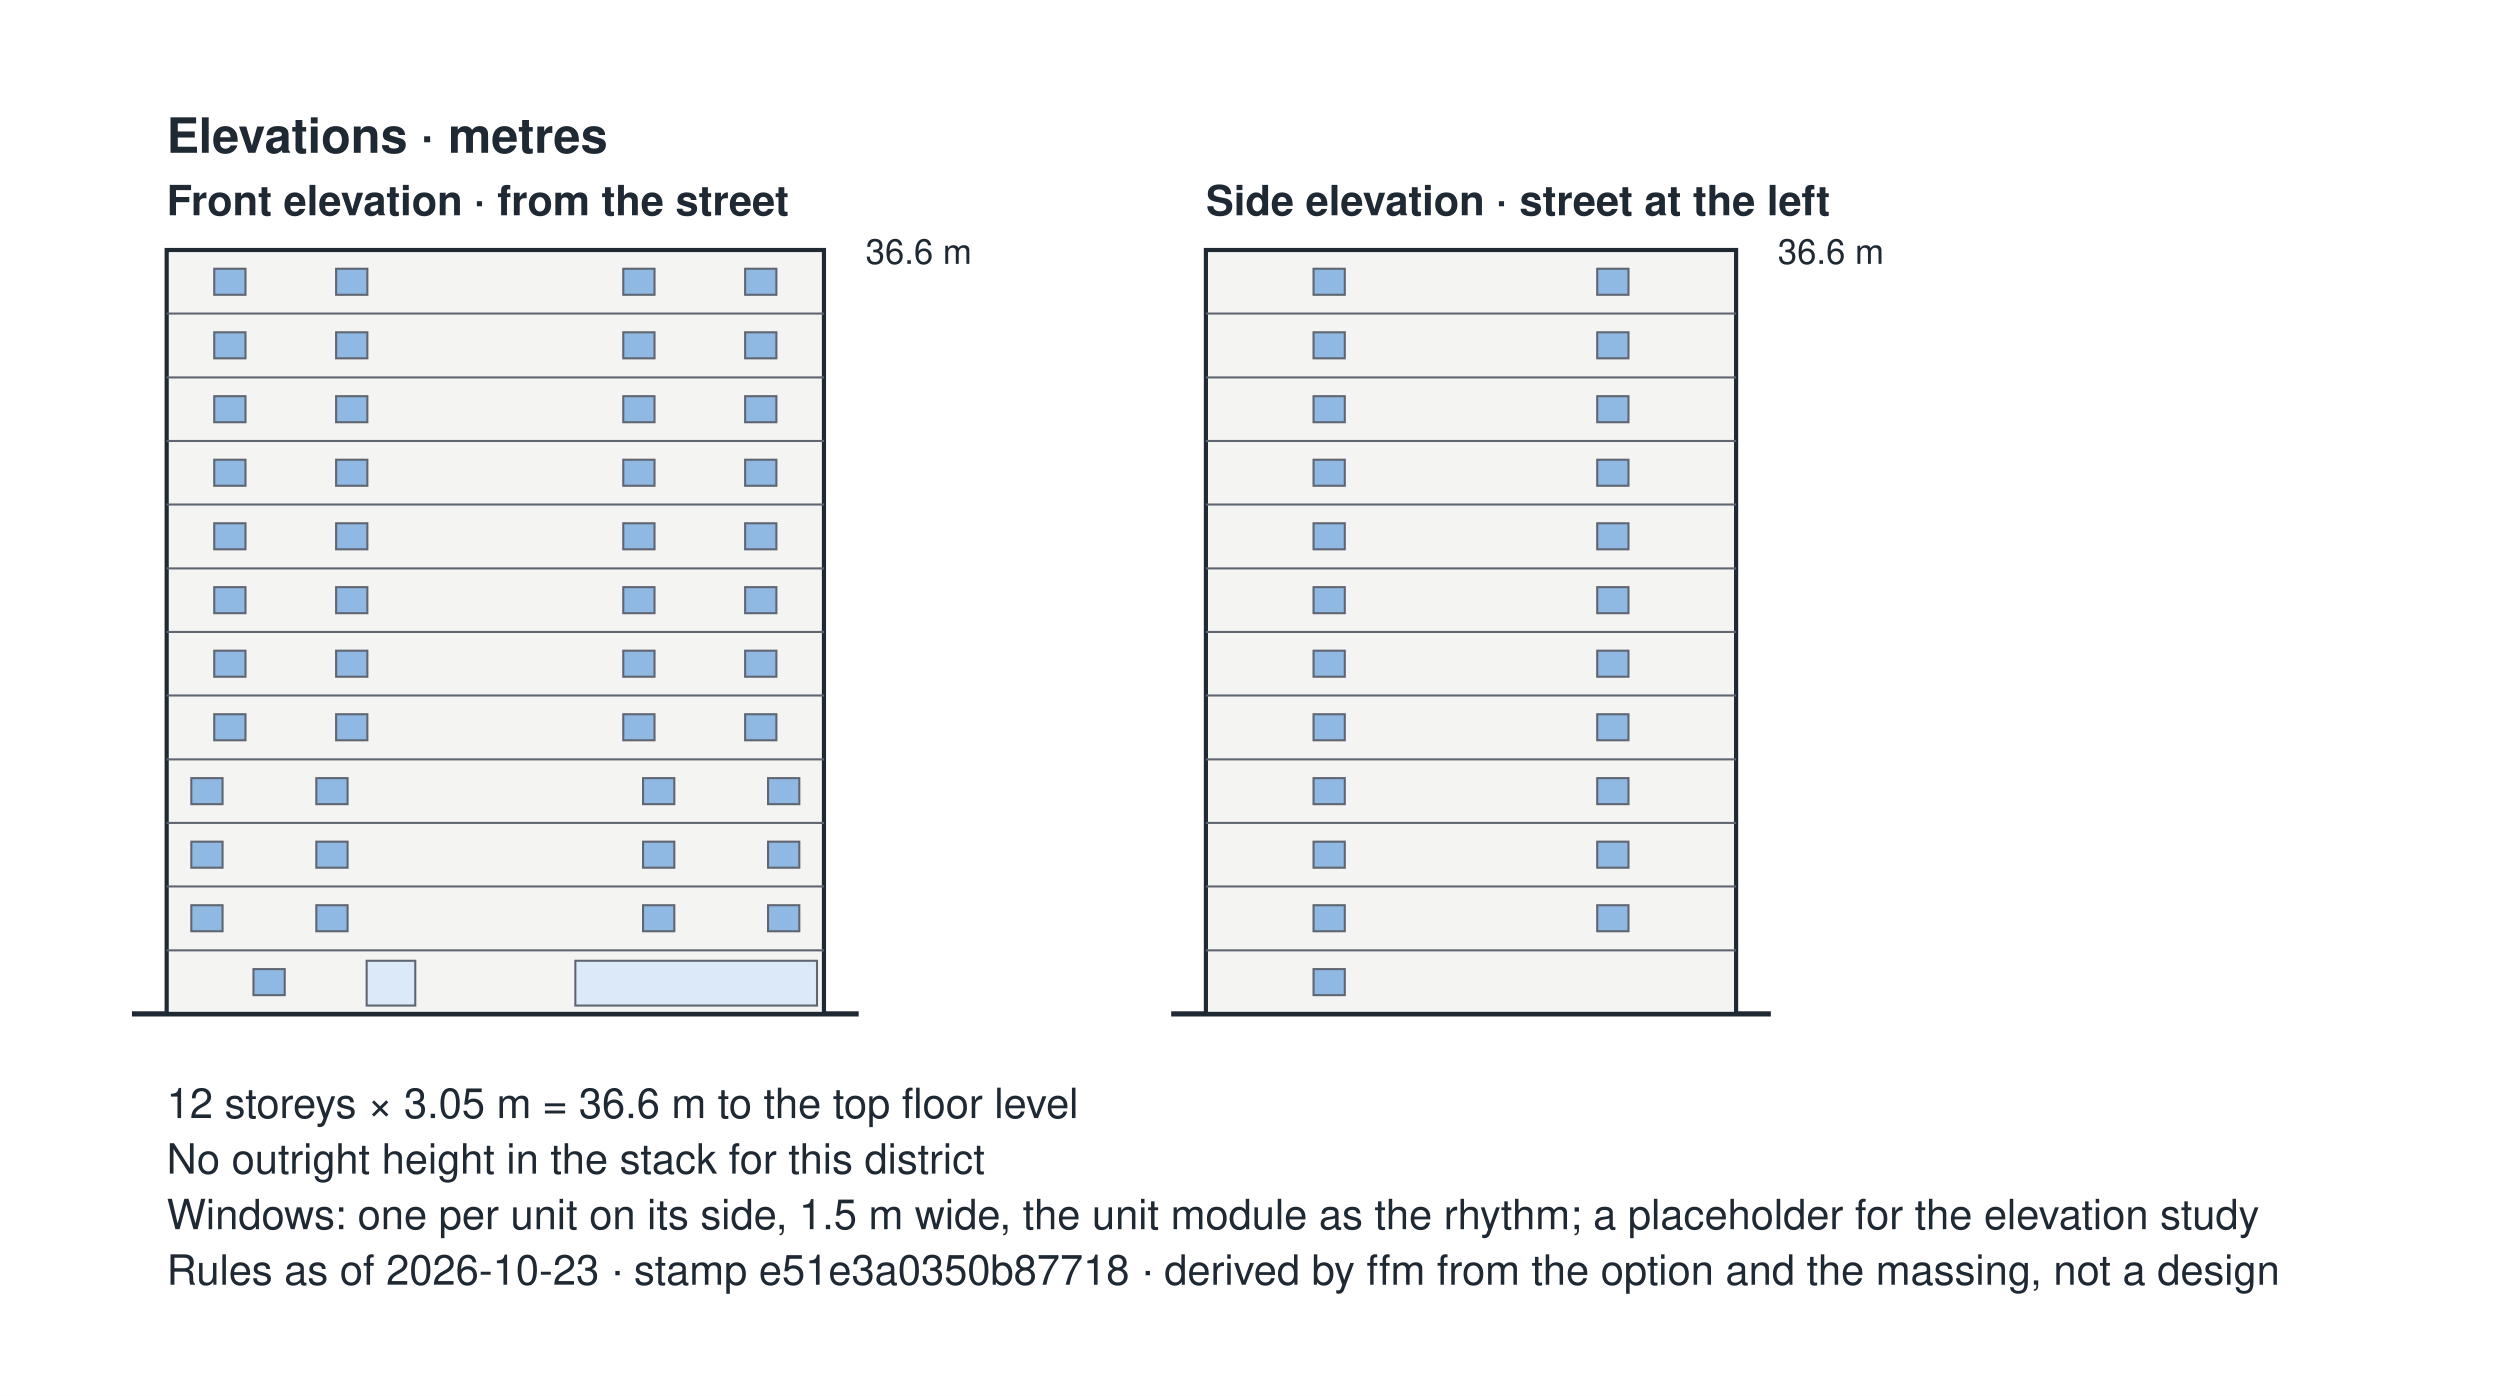
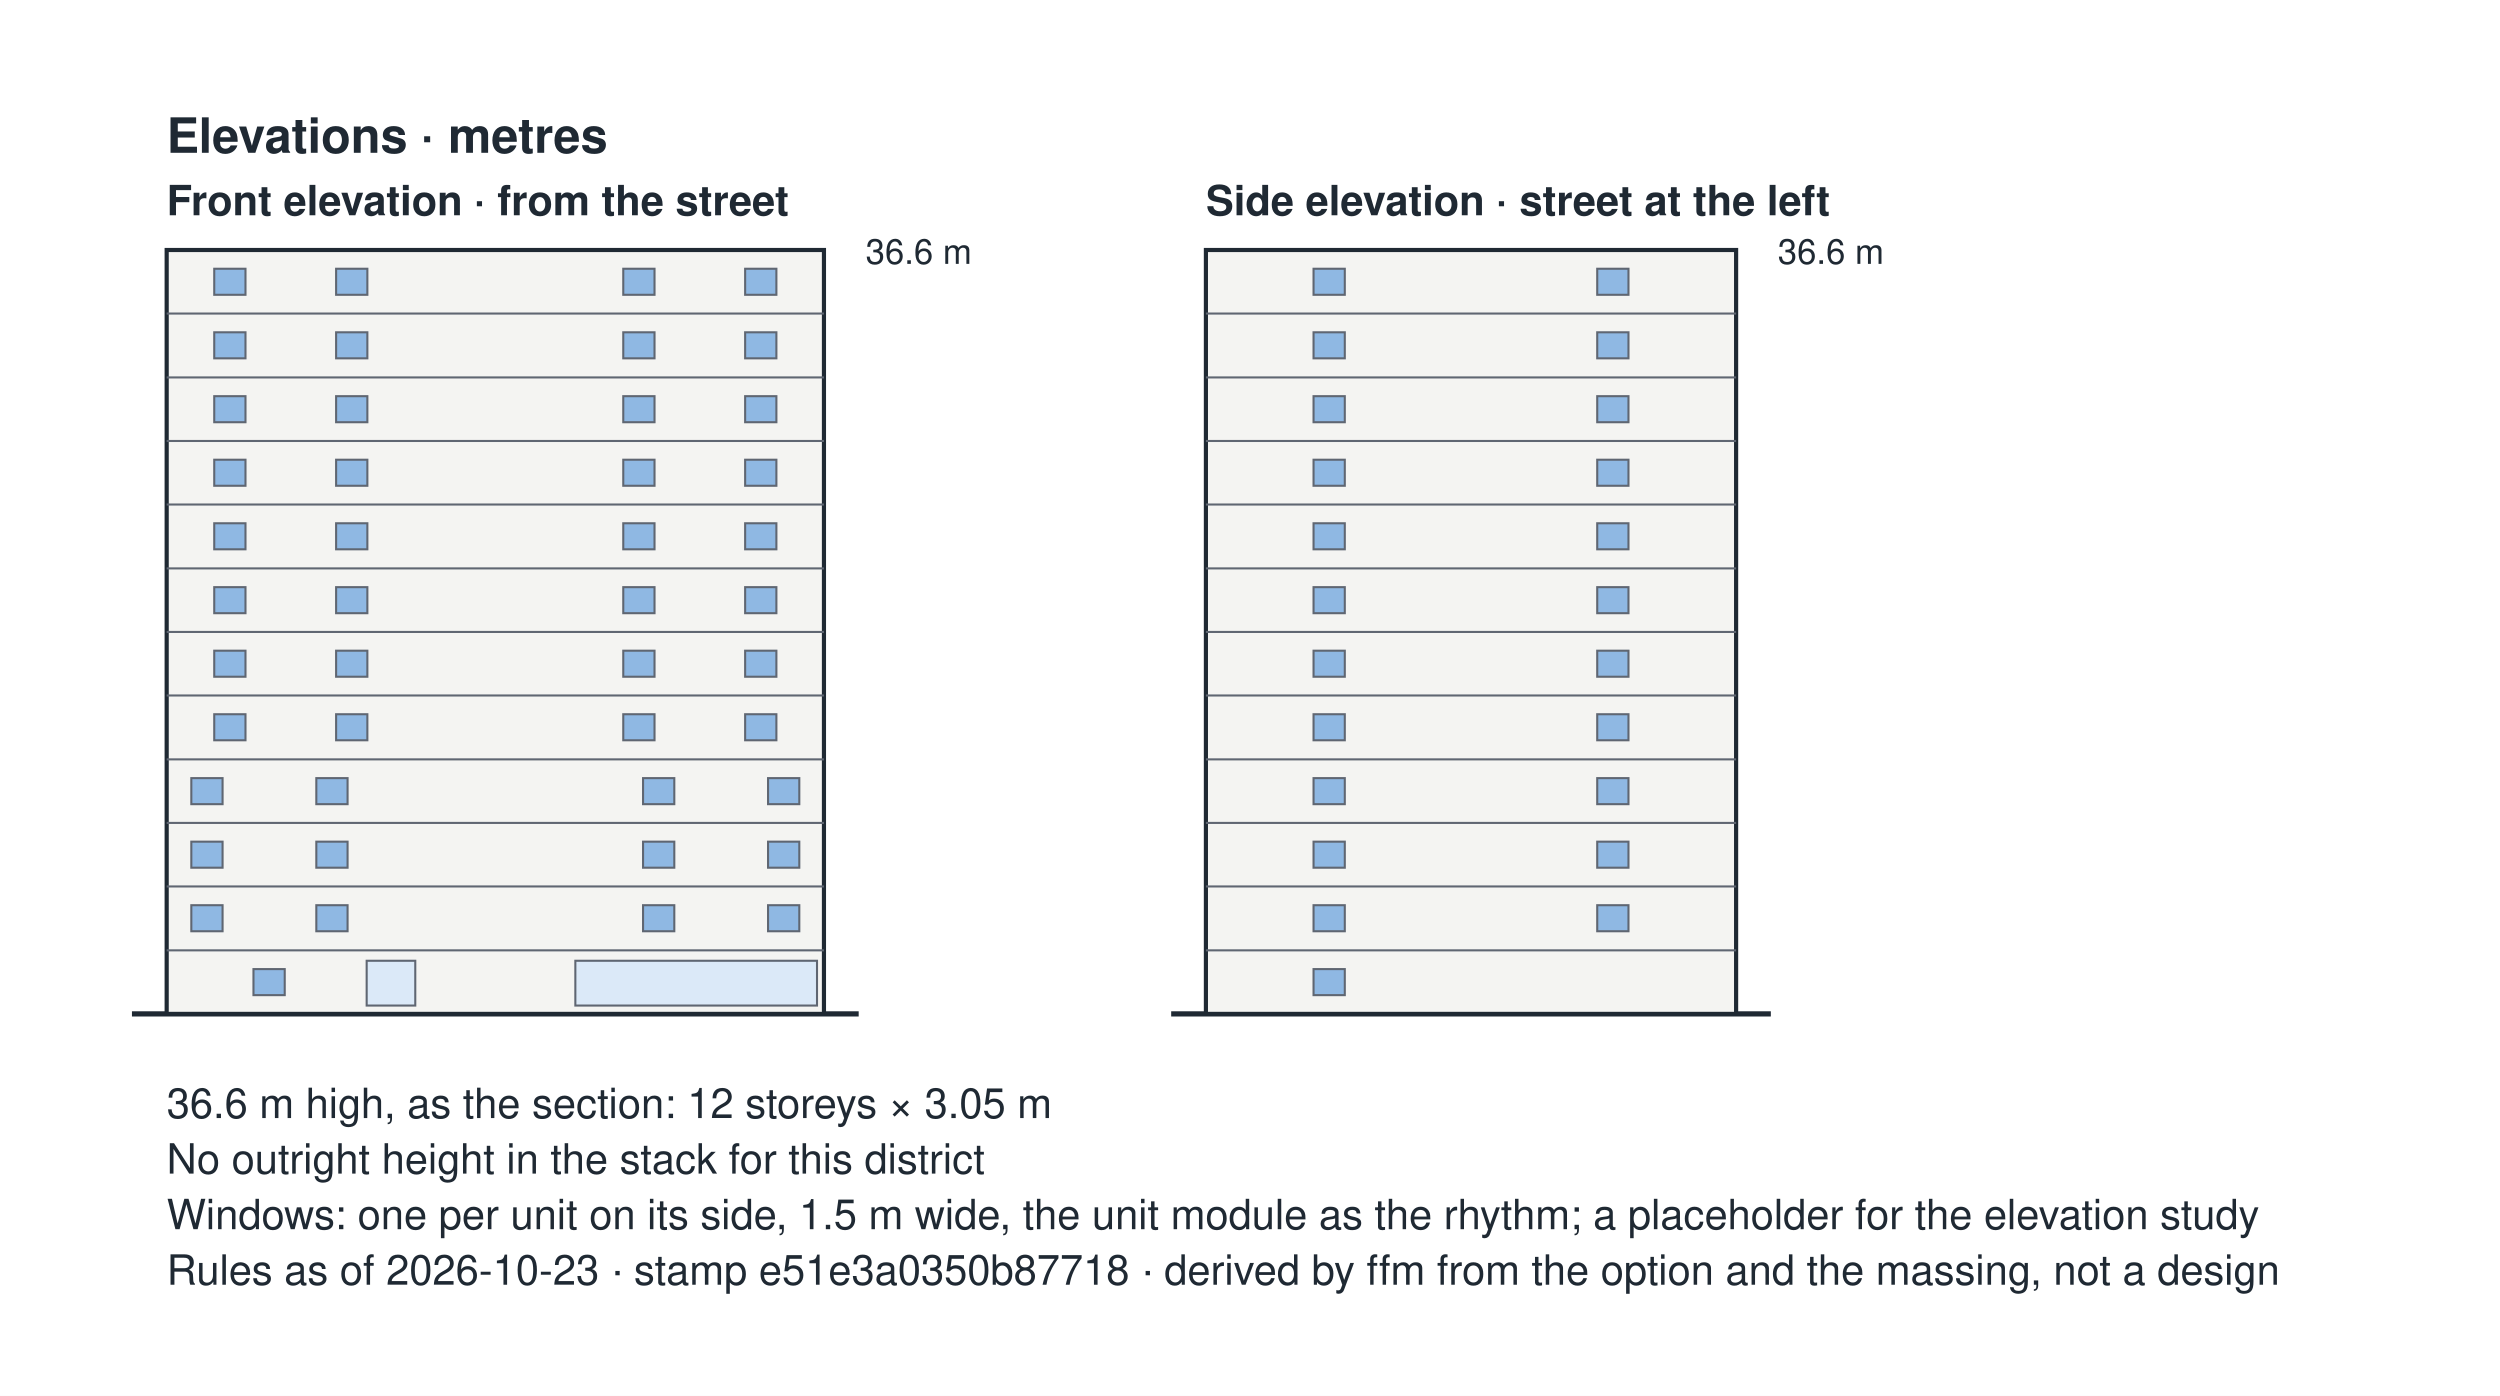
<svg xmlns="http://www.w3.org/2000/svg" width="720" height="402" viewBox="0 0 720 402" font-family="IBM Plex Sans, Helvetica, Arial, sans-serif" font-size="12" fill="#1f2933" role="img" aria-label="Preliminary elevations">
  <rect width="100%" height="100%" fill="#ffffff" />
  <text x="48" y="44" font-size="14" font-weight="600">Elevations · metres</text>
  <text x="48.0" y="62.0" font-size="12" font-weight="600">Front elevation · from the street</text>
  <line x1="38.0" y1="292.0" x2="247.3" y2="292.0" stroke="#1f2933" stroke-width="1.5" />
  <rect x="48.0" y="72.0" width="189.3" height="220.0" fill="#f4f4f2" stroke="#1f2933" stroke-width="1.2" />
  <rect x="165.7" y="276.7" width="69.6" height="12.9" fill="#dbe9f8" stroke="#5f6672" stroke-width="0.6" />
  <rect x="105.6" y="276.7" width="14.0" height="12.9" fill="#dbe9f8" stroke="#5f6672" stroke-width="0.6" />
  <rect x="73.0" y="279.1" width="9.0" height="7.5" fill="#8fb8e3" stroke="#5f6672" stroke-width="0.6" />
  <line x1="48.0" y1="273.7" x2="237.3" y2="273.7" stroke="#5f6672" stroke-width="0.6" />
  <rect x="91.1" y="260.7" width="9.0" height="7.5" fill="#8fb8e3" stroke="#5f6672" stroke-width="0.6" />
  <rect x="185.2" y="260.7" width="9.0" height="7.5" fill="#8fb8e3" stroke="#5f6672" stroke-width="0.6" />
  <rect x="55.1" y="260.7" width="9.0" height="7.5" fill="#8fb8e3" stroke="#5f6672" stroke-width="0.6" />
  <rect x="221.2" y="260.7" width="9.0" height="7.5" fill="#8fb8e3" stroke="#5f6672" stroke-width="0.6" />
  <line x1="48.0" y1="255.3" x2="237.3" y2="255.3" stroke="#5f6672" stroke-width="0.6" />
  <rect x="91.1" y="242.4" width="9.0" height="7.5" fill="#8fb8e3" stroke="#5f6672" stroke-width="0.6" />
  <rect x="185.2" y="242.4" width="9.0" height="7.5" fill="#8fb8e3" stroke="#5f6672" stroke-width="0.6" />
  <rect x="55.1" y="242.4" width="9.0" height="7.5" fill="#8fb8e3" stroke="#5f6672" stroke-width="0.6" />
  <rect x="221.2" y="242.4" width="9.0" height="7.5" fill="#8fb8e3" stroke="#5f6672" stroke-width="0.6" />
  <line x1="48.0" y1="237.0" x2="237.3" y2="237.0" stroke="#5f6672" stroke-width="0.6" />
  <rect x="91.1" y="224.1" width="9.0" height="7.5" fill="#8fb8e3" stroke="#5f6672" stroke-width="0.6" />
  <rect x="185.2" y="224.1" width="9.0" height="7.5" fill="#8fb8e3" stroke="#5f6672" stroke-width="0.6" />
  <rect x="55.1" y="224.1" width="9.0" height="7.5" fill="#8fb8e3" stroke="#5f6672" stroke-width="0.6" />
  <rect x="221.2" y="224.1" width="9.0" height="7.5" fill="#8fb8e3" stroke="#5f6672" stroke-width="0.6" />
  <line x1="48.0" y1="218.7" x2="237.3" y2="218.7" stroke="#5f6672" stroke-width="0.6" />
  <rect x="96.8" y="205.7" width="9.0" height="7.5" fill="#8fb8e3" stroke="#5f6672" stroke-width="0.6" />
  <rect x="179.5" y="205.7" width="9.0" height="7.5" fill="#8fb8e3" stroke="#5f6672" stroke-width="0.6" />
  <rect x="61.7" y="205.7" width="9.0" height="7.5" fill="#8fb8e3" stroke="#5f6672" stroke-width="0.6" />
  <rect x="214.6" y="205.7" width="9.0" height="7.5" fill="#8fb8e3" stroke="#5f6672" stroke-width="0.6" />
  <line x1="48.0" y1="200.3" x2="237.3" y2="200.3" stroke="#5f6672" stroke-width="0.6" />
  <rect x="96.8" y="187.4" width="9.0" height="7.5" fill="#8fb8e3" stroke="#5f6672" stroke-width="0.6" />
  <rect x="179.5" y="187.4" width="9.0" height="7.5" fill="#8fb8e3" stroke="#5f6672" stroke-width="0.6" />
  <rect x="61.7" y="187.4" width="9.0" height="7.5" fill="#8fb8e3" stroke="#5f6672" stroke-width="0.6" />
  <rect x="214.6" y="187.4" width="9.0" height="7.5" fill="#8fb8e3" stroke="#5f6672" stroke-width="0.6" />
  <line x1="48.0" y1="182.0" x2="237.3" y2="182.0" stroke="#5f6672" stroke-width="0.6" />
  <rect x="96.8" y="169.1" width="9.0" height="7.5" fill="#8fb8e3" stroke="#5f6672" stroke-width="0.6" />
  <rect x="179.5" y="169.1" width="9.0" height="7.5" fill="#8fb8e3" stroke="#5f6672" stroke-width="0.6" />
  <rect x="61.7" y="169.1" width="9.0" height="7.5" fill="#8fb8e3" stroke="#5f6672" stroke-width="0.6" />
  <rect x="214.6" y="169.1" width="9.0" height="7.5" fill="#8fb8e3" stroke="#5f6672" stroke-width="0.6" />
  <line x1="48.0" y1="163.7" x2="237.3" y2="163.7" stroke="#5f6672" stroke-width="0.6" />
  <rect x="96.8" y="150.7" width="9.0" height="7.5" fill="#8fb8e3" stroke="#5f6672" stroke-width="0.6" />
  <rect x="179.5" y="150.7" width="9.0" height="7.5" fill="#8fb8e3" stroke="#5f6672" stroke-width="0.6" />
  <rect x="61.7" y="150.7" width="9.0" height="7.5" fill="#8fb8e3" stroke="#5f6672" stroke-width="0.6" />
  <rect x="214.6" y="150.7" width="9.0" height="7.5" fill="#8fb8e3" stroke="#5f6672" stroke-width="0.6" />
  <line x1="48.0" y1="145.3" x2="237.3" y2="145.3" stroke="#5f6672" stroke-width="0.6" />
  <rect x="96.8" y="132.4" width="9.0" height="7.5" fill="#8fb8e3" stroke="#5f6672" stroke-width="0.6" />
  <rect x="179.5" y="132.4" width="9.0" height="7.5" fill="#8fb8e3" stroke="#5f6672" stroke-width="0.6" />
  <rect x="61.7" y="132.4" width="9.0" height="7.5" fill="#8fb8e3" stroke="#5f6672" stroke-width="0.6" />
  <rect x="214.6" y="132.4" width="9.0" height="7.5" fill="#8fb8e3" stroke="#5f6672" stroke-width="0.6" />
  <line x1="48.0" y1="127.0" x2="237.3" y2="127.0" stroke="#5f6672" stroke-width="0.6" />
  <rect x="96.8" y="114.1" width="9.0" height="7.5" fill="#8fb8e3" stroke="#5f6672" stroke-width="0.6" />
  <rect x="179.5" y="114.1" width="9.0" height="7.5" fill="#8fb8e3" stroke="#5f6672" stroke-width="0.6" />
  <rect x="61.7" y="114.1" width="9.0" height="7.5" fill="#8fb8e3" stroke="#5f6672" stroke-width="0.6" />
  <rect x="214.6" y="114.1" width="9.0" height="7.5" fill="#8fb8e3" stroke="#5f6672" stroke-width="0.6" />
  <line x1="48.0" y1="108.7" x2="237.3" y2="108.7" stroke="#5f6672" stroke-width="0.6" />
  <rect x="96.8" y="95.7" width="9.0" height="7.5" fill="#8fb8e3" stroke="#5f6672" stroke-width="0.6" />
  <rect x="179.5" y="95.7" width="9.0" height="7.5" fill="#8fb8e3" stroke="#5f6672" stroke-width="0.6" />
  <rect x="61.7" y="95.7" width="9.0" height="7.5" fill="#8fb8e3" stroke="#5f6672" stroke-width="0.6" />
  <rect x="214.6" y="95.7" width="9.0" height="7.5" fill="#8fb8e3" stroke="#5f6672" stroke-width="0.6" />
  <line x1="48.0" y1="90.3" x2="237.3" y2="90.3" stroke="#5f6672" stroke-width="0.6" />
  <rect x="96.8" y="77.4" width="9.0" height="7.5" fill="#8fb8e3" stroke="#5f6672" stroke-width="0.6" />
  <rect x="179.5" y="77.4" width="9.0" height="7.5" fill="#8fb8e3" stroke="#5f6672" stroke-width="0.6" />
  <rect x="61.7" y="77.4" width="9.0" height="7.5" fill="#8fb8e3" stroke="#5f6672" stroke-width="0.6" />
  <rect x="214.6" y="77.4" width="9.0" height="7.5" fill="#8fb8e3" stroke="#5f6672" stroke-width="0.6" />
  <text x="249.3" y="76.0" font-size="10" fill="#1f2933">36.6 m</text>
  <text x="347.3" y="62.0" font-size="12" font-weight="600">Side elevation · street at the left</text>
  <line x1="337.3" y1="292.0" x2="510.0" y2="292.0" stroke="#1f2933" stroke-width="1.5" />
  <rect x="347.3" y="72.0" width="152.7" height="220.0" fill="#f4f4f2" stroke="#1f2933" stroke-width="1.2" />
  <rect x="378.3" y="279.1" width="9.0" height="7.5" fill="#8fb8e3" stroke="#5f6672" stroke-width="0.6" />
  <line x1="347.3" y1="273.7" x2="500.0" y2="273.7" stroke="#5f6672" stroke-width="0.6" />
  <rect x="378.3" y="260.7" width="9.0" height="7.5" fill="#8fb8e3" stroke="#5f6672" stroke-width="0.6" />
  <rect x="460.0" y="260.7" width="9.0" height="7.5" fill="#8fb8e3" stroke="#5f6672" stroke-width="0.6" />
  <line x1="347.3" y1="255.3" x2="500.0" y2="255.3" stroke="#5f6672" stroke-width="0.6" />
  <rect x="378.3" y="242.4" width="9.0" height="7.5" fill="#8fb8e3" stroke="#5f6672" stroke-width="0.6" />
  <rect x="460.0" y="242.4" width="9.0" height="7.5" fill="#8fb8e3" stroke="#5f6672" stroke-width="0.6" />
  <line x1="347.3" y1="237.0" x2="500.0" y2="237.0" stroke="#5f6672" stroke-width="0.6" />
  <rect x="378.3" y="224.1" width="9.0" height="7.5" fill="#8fb8e3" stroke="#5f6672" stroke-width="0.6" />
  <rect x="460.0" y="224.1" width="9.0" height="7.5" fill="#8fb8e3" stroke="#5f6672" stroke-width="0.6" />
  <line x1="347.3" y1="218.7" x2="500.0" y2="218.7" stroke="#5f6672" stroke-width="0.6" />
  <rect x="378.3" y="205.7" width="9.0" height="7.5" fill="#8fb8e3" stroke="#5f6672" stroke-width="0.6" />
  <rect x="460.0" y="205.7" width="9.0" height="7.5" fill="#8fb8e3" stroke="#5f6672" stroke-width="0.6" />
  <line x1="347.3" y1="200.3" x2="500.0" y2="200.3" stroke="#5f6672" stroke-width="0.6" />
  <rect x="378.3" y="187.4" width="9.0" height="7.5" fill="#8fb8e3" stroke="#5f6672" stroke-width="0.6" />
  <rect x="460.0" y="187.4" width="9.0" height="7.5" fill="#8fb8e3" stroke="#5f6672" stroke-width="0.6" />
  <line x1="347.3" y1="182.0" x2="500.0" y2="182.0" stroke="#5f6672" stroke-width="0.6" />
  <rect x="378.3" y="169.1" width="9.0" height="7.5" fill="#8fb8e3" stroke="#5f6672" stroke-width="0.6" />
  <rect x="460.0" y="169.1" width="9.0" height="7.5" fill="#8fb8e3" stroke="#5f6672" stroke-width="0.6" />
  <line x1="347.3" y1="163.7" x2="500.0" y2="163.7" stroke="#5f6672" stroke-width="0.6" />
  <rect x="378.3" y="150.7" width="9.0" height="7.5" fill="#8fb8e3" stroke="#5f6672" stroke-width="0.6" />
  <rect x="460.0" y="150.7" width="9.0" height="7.5" fill="#8fb8e3" stroke="#5f6672" stroke-width="0.6" />
  <line x1="347.3" y1="145.3" x2="500.0" y2="145.3" stroke="#5f6672" stroke-width="0.6" />
  <rect x="378.3" y="132.4" width="9.0" height="7.5" fill="#8fb8e3" stroke="#5f6672" stroke-width="0.6" />
  <rect x="460.0" y="132.4" width="9.0" height="7.5" fill="#8fb8e3" stroke="#5f6672" stroke-width="0.6" />
  <line x1="347.3" y1="127.0" x2="500.0" y2="127.0" stroke="#5f6672" stroke-width="0.6" />
  <rect x="378.3" y="114.1" width="9.0" height="7.5" fill="#8fb8e3" stroke="#5f6672" stroke-width="0.6" />
  <rect x="460.0" y="114.1" width="9.0" height="7.5" fill="#8fb8e3" stroke="#5f6672" stroke-width="0.6" />
  <line x1="347.3" y1="108.7" x2="500.0" y2="108.7" stroke="#5f6672" stroke-width="0.6" />
  <rect x="378.3" y="95.7" width="9.0" height="7.5" fill="#8fb8e3" stroke="#5f6672" stroke-width="0.6" />
  <rect x="460.0" y="95.7" width="9.0" height="7.5" fill="#8fb8e3" stroke="#5f6672" stroke-width="0.6" />
  <line x1="347.3" y1="90.3" x2="500.0" y2="90.3" stroke="#5f6672" stroke-width="0.6" />
  <rect x="378.3" y="77.4" width="9.0" height="7.5" fill="#8fb8e3" stroke="#5f6672" stroke-width="0.6" />
  <rect x="460.0" y="77.4" width="9.0" height="7.5" fill="#8fb8e3" stroke="#5f6672" stroke-width="0.6" />
  <text x="512.0" y="76.0" font-size="10" fill="#1f2933">36.6 m</text>
-   <text x="48.0" y="322.0" fill="#1f2933">12 storeys × 3.05 m = 36.6 m to the top floor level</text>
+   <text x="48.0" y="322.0" fill="#1f2933">36.6 m high, as the section: 12 storeys × 3.05 m</text>
  <text x="48.0" y="338.0" fill="#1f2933">No outright height in the stack for this district</text>
  <text x="48.0" y="354.0" fill="#1f2933">Windows: one per unit on its side, 1.5 m wide, the unit module as the rhythm; a placeholder for the elevation study</text>
  <text x="48.0" y="370.0" fill="#1f2933">Rules as of 2026-10-23 · stamp e51e3a0350b87718 · derived by ffm from the option and the massing, not a design</text>
</svg>
